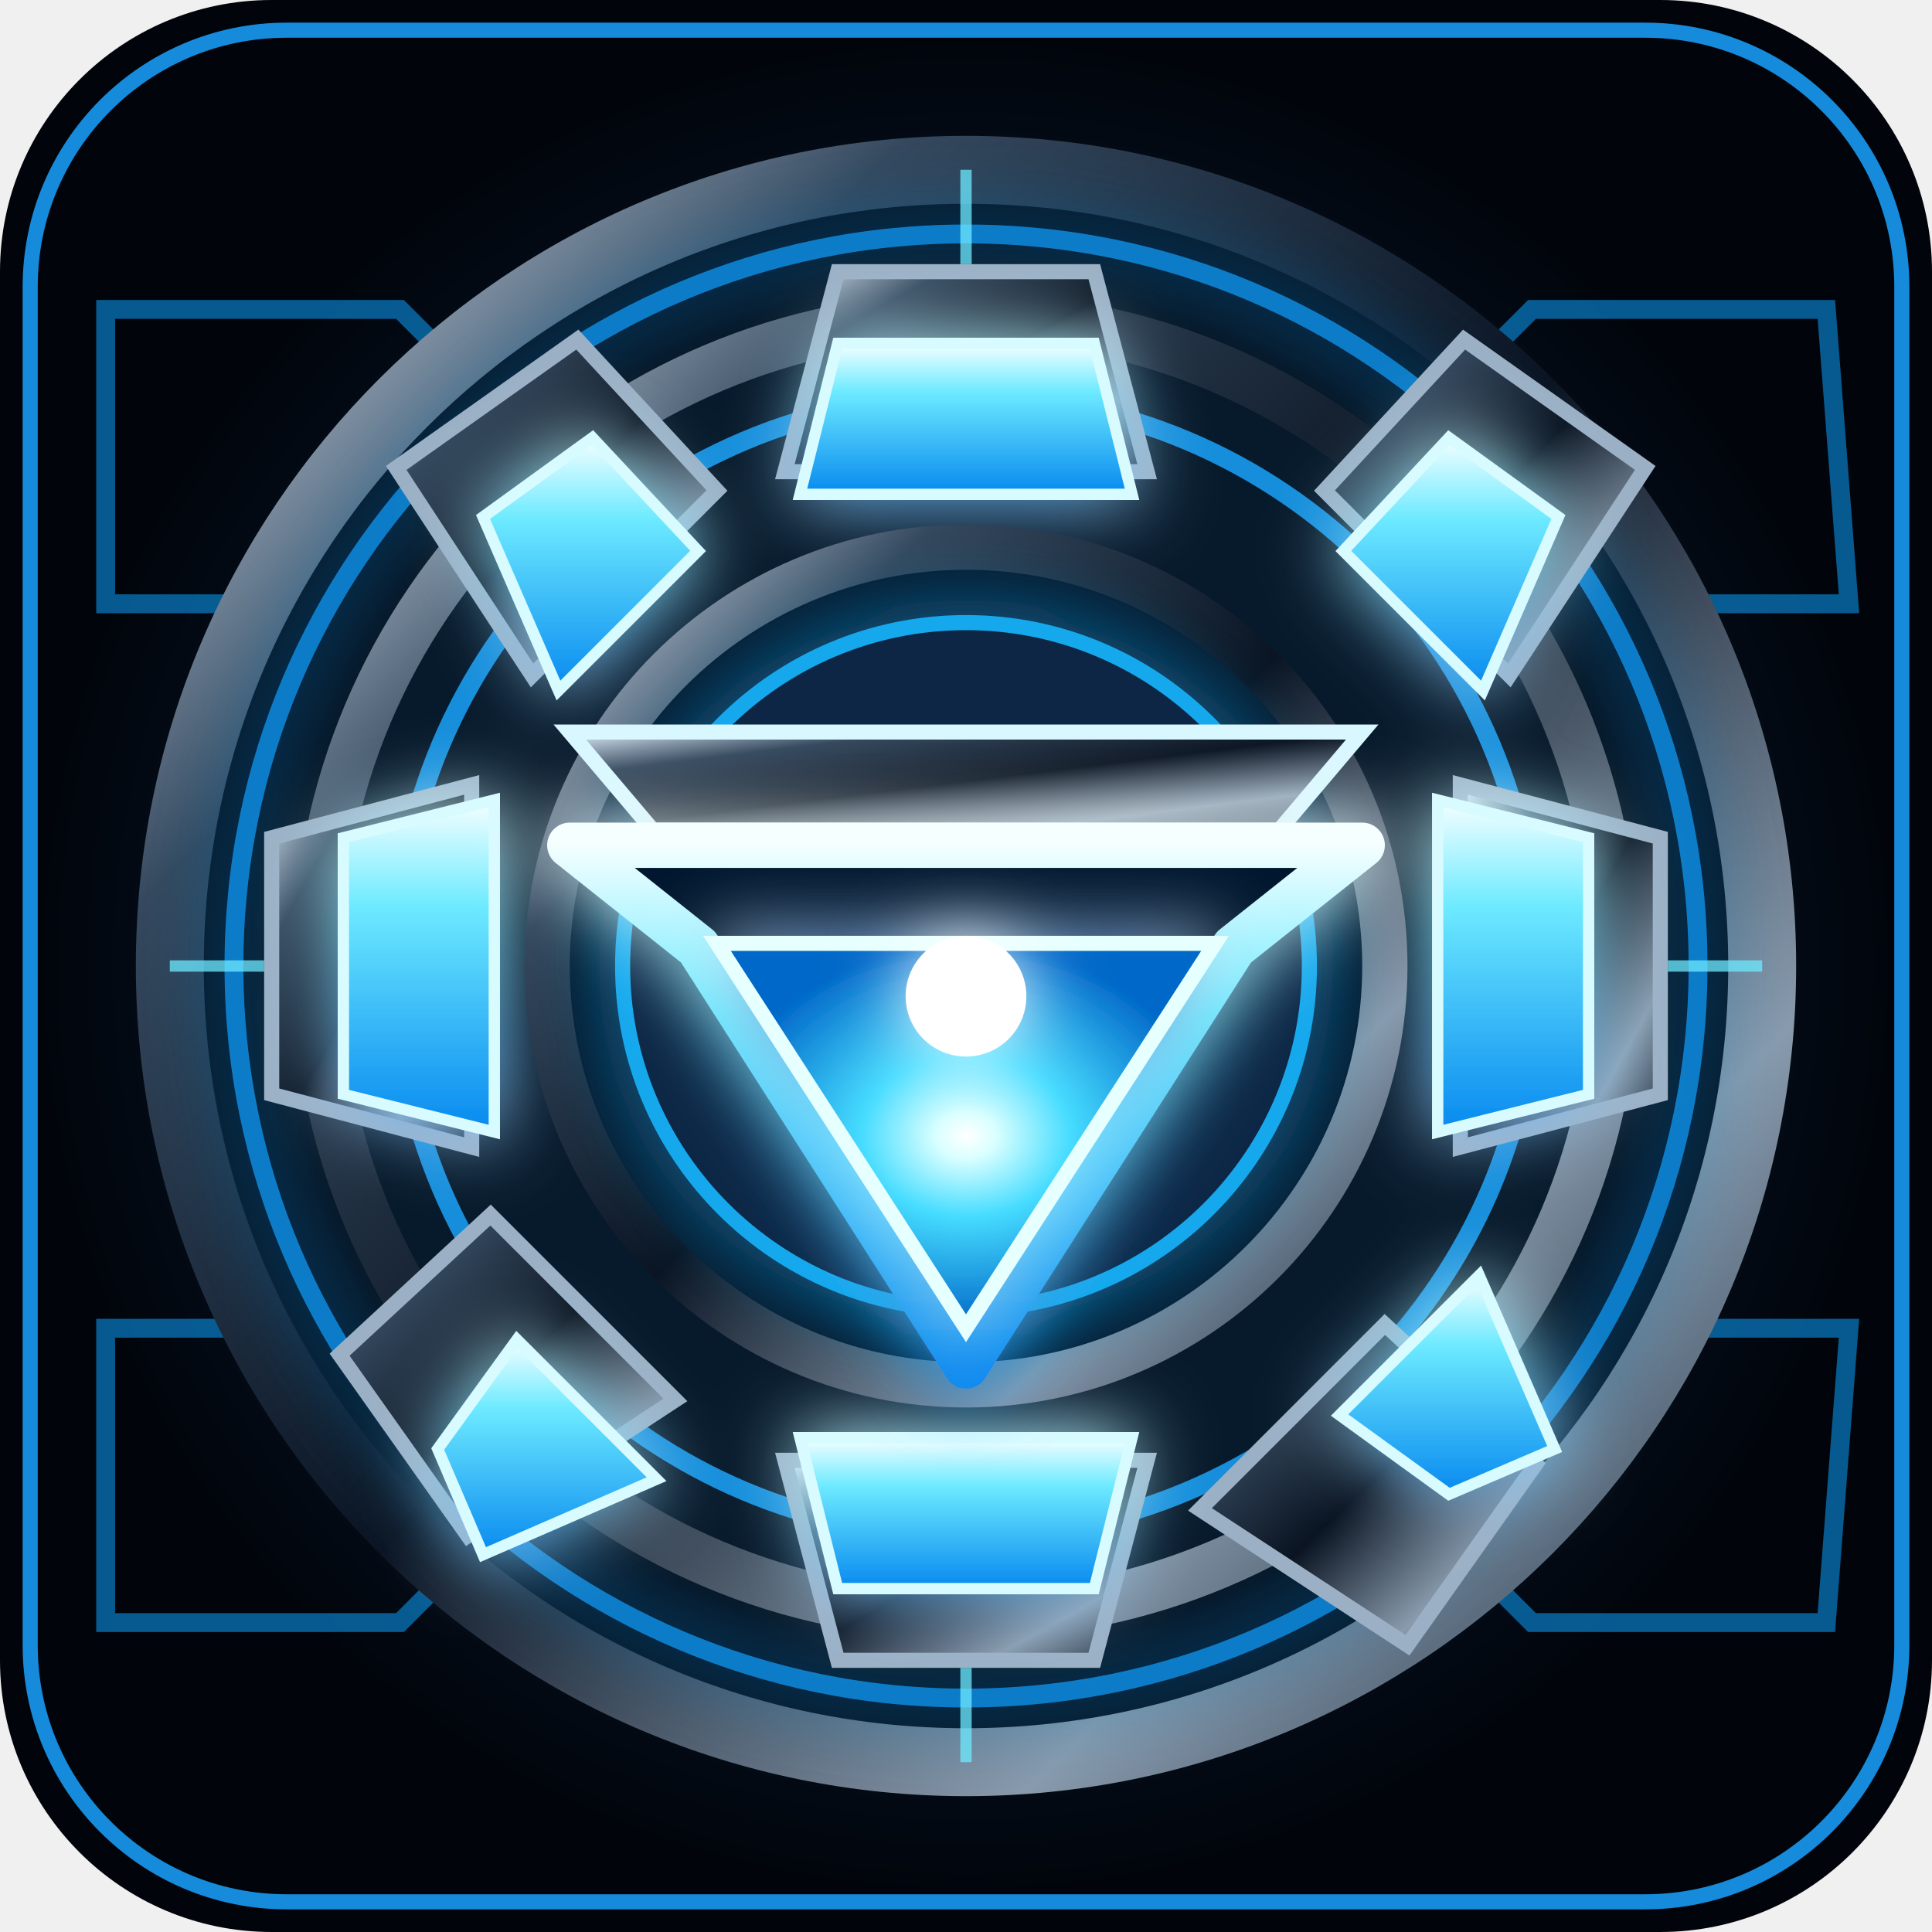
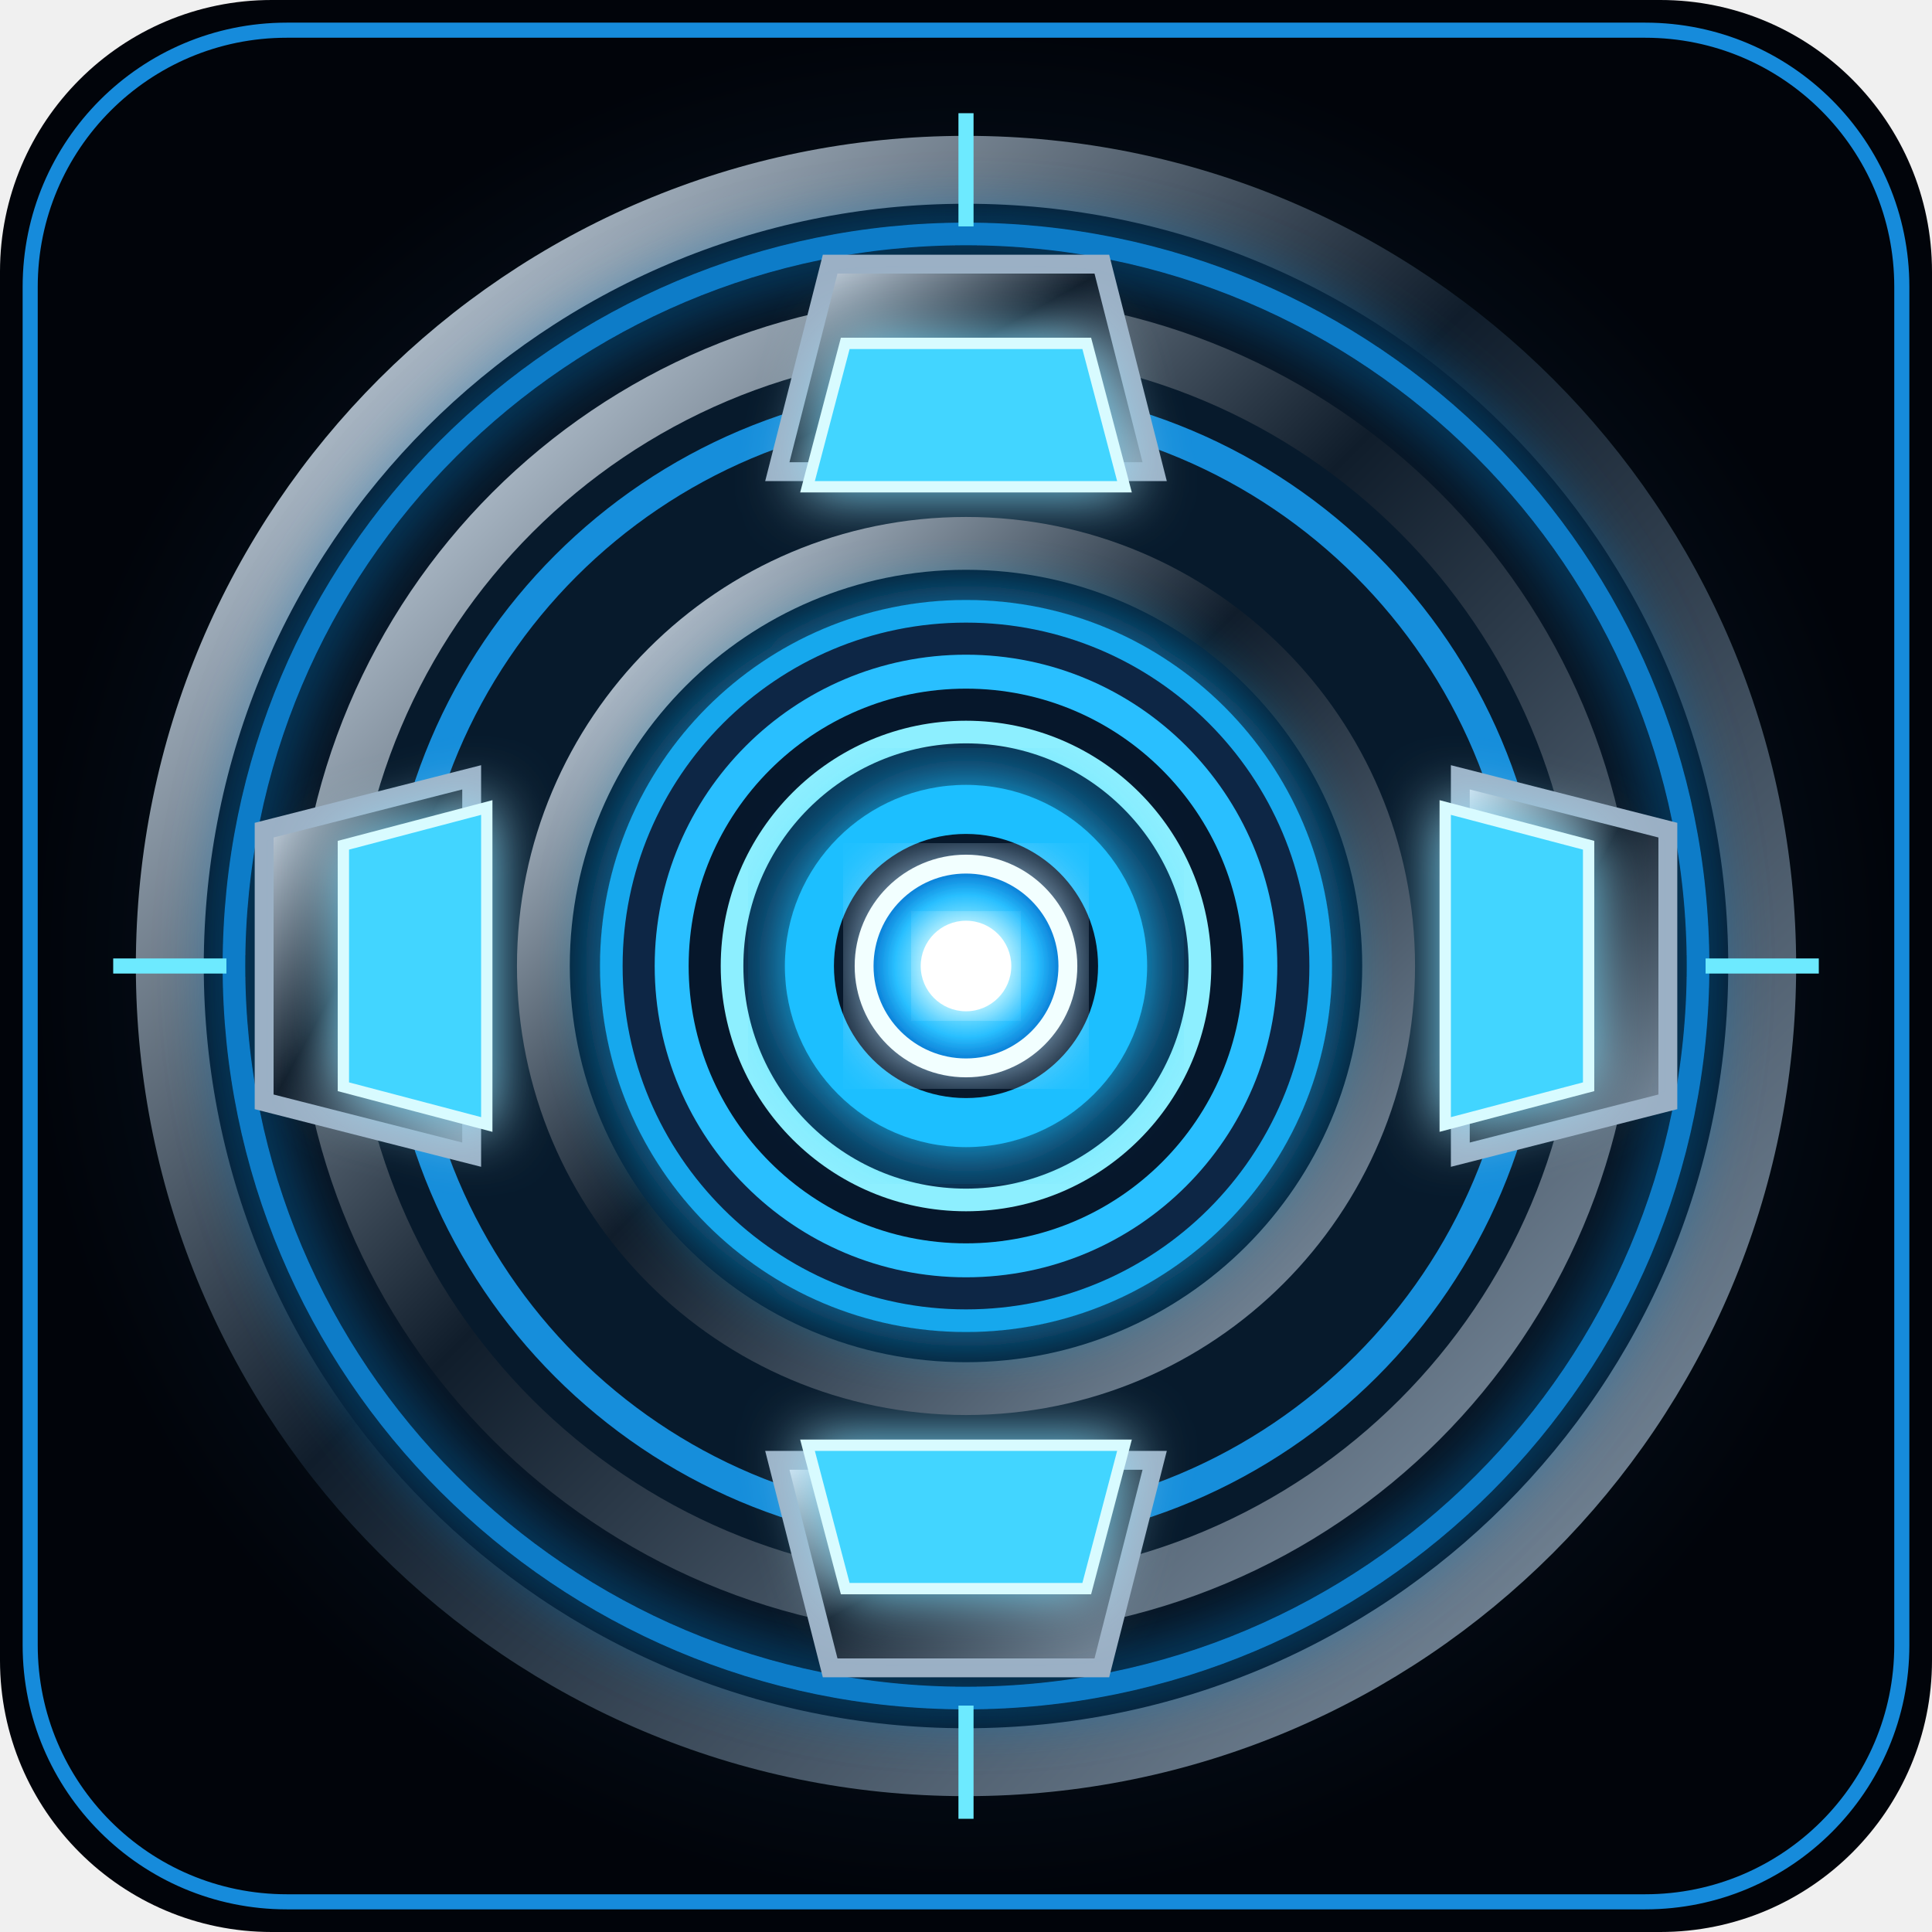
<svg xmlns="http://www.w3.org/2000/svg" width="512" height="512" viewBox="0 0 512 512">
  <defs>
    <radialGradient id="bg">
      <stop stop-color="#102d49" />
-       <stop offset=".68" stop-color="#061426" />
      <stop offset="1" stop-color="#01040a" />
    </radialGradient>
-     <linearGradient id="steel" x1="0" y1="0" x2="1" y2="1">
+     <linearGradient id="steel" x2="1" y2="1">
      <stop stop-color="#e4f2ff" />
-       <stop offset=".22" stop-color="#34485d" />
-       <stop offset=".5" stop-color="#0a1422" />
-       <stop offset=".78" stop-color="#899bad" />
-       <stop offset="1" stop-color="#172637" />
-     </linearGradient>
-     <linearGradient id="cyan" x1="0" y1="0" x2="0" y2="1">
-       <stop stop-color="#f5ffff" />
-       <stop offset=".32" stop-color="#6deaff" />
-       <stop offset="1" stop-color="#0789ef" />
+       <stop offset=".45" stop-color="#101d2b" />
+       <stop offset="1" stop-color="#899bad" />
    </linearGradient>
    <radialGradient id="core">
      <stop stop-color="#fff" />
-       <stop offset=".12" stop-color="#d9ffff" />
-       <stop offset=".42" stop-color="#46dcff" />
+       <stop offset=".3" stop-color="#aaf4ff" />
+       <stop offset=".7" stop-color="#29bfff" />
      <stop offset="1" stop-color="#0067c8" />
    </radialGradient>
-     <filter id="glow" x="-80%" y="-80%" width="260%" height="260%">
-       <feGaussianBlur stdDeviation="10" result="b" />
+     <filter id="glow">
+       <feGaussianBlur stdDeviation="8" result="b" />
      <feMerge>
        <feMergeNode in="b" />
        <feMergeNode in="SourceGraphic" />
      </feMerge>
    </filter>
-     <filter id="soft" x="-50%" y="-50%" width="200%" height="200%">
-       <feGaussianBlur stdDeviation="3" />
-     </filter>
  </defs>
  <rect width="512" height="512" rx="72" fill="#01040a" />
  <rect x="8" y="8" width="496" height="496" rx="68" fill="url(#bg)" stroke="#168bdb" stroke-width="4" />
-   <g fill="none" stroke="#087fc9" stroke-width="5" opacity=".7">
-     <path d="M28 82h78l34 34v44H28zM484 82h-78l-34 34v44h118zM28 430h78l34-34v-44H28zM484 430h-78l-34-34v-44h118z" />
+   <circle cx="256" cy="256" r="211" fill="#071321" stroke="url(#steel)" stroke-width="18" />
+   <circle cx="256" cy="256" r="194" fill="none" stroke="#087bc8" stroke-width="6" filter="url(#glow)" />
+   <circle cx="256" cy="256" r="170" fill="#071a2c" stroke="url(#steel)" stroke-width="15" />
+   <circle cx="256" cy="256" r="150" fill="none" stroke="#168edb" stroke-width="8" />
+   <g fill="url(#steel)" stroke="#9bb0c5" stroke-width="5">
+     <path d="M220 70h72l14 55h-100z" />
+     <path d="M442 220v72l-55 14v-100z" />
+     <path d="M292 442h-72l-14-55h100z" />
+     <path d="M70 292v-72l55-14v100z" />
  </g>
-   <circle cx="256" cy="256" r="211" fill="#071321" stroke="url(#steel)" stroke-width="18" />
-   <circle cx="256" cy="256" r="194" fill="none" stroke="#087bc8" stroke-width="5" filter="url(#glow)" />
-   <circle cx="256" cy="256" r="172" fill="#071a2c" stroke="url(#steel)" stroke-width="13" />
-   <circle cx="256" cy="256" r="151" fill="none" stroke="#168edb" stroke-width="5" />
-   <g fill="url(#steel)" stroke="#9bb0c5" stroke-width="4">
-     <path d="M222 72h68l14 53h-96z" />
-     <path d="M440 222v68l-53 14v-96z" />
-     <path d="M290 440h-68l-14-53h96z" />
-     <path d="M72 290v-68l53-14v96z" />
-     <path d="M105 124l48-34 37 40-49 49z" />
-     <path d="M388 90l48 34-36 55-49-49z" />
-     <path d="M407 388l-34 48-55-36 49-49z" />
-     <path d="M124 407l-34-48 40-37 49 49z" />
+   <g fill="#42d5ff" stroke="#d8fbff" stroke-width="3" filter="url(#glow)">
+     <path d="M224 91h64l10 38h-84z" />
+     <path d="M421 224v64l-38 10v-84z" />
+     <path d="M288 421h-64l-10-38h84z" />
+     <path d="M91 288v-64l38-10v84z" />
  </g>
-   <g fill="url(#cyan)" stroke="#d8fbff" stroke-width="3" filter="url(#glow)">
-     <path d="M222 91h68l10 40h-88z" />
-     <path d="M421 222v68l-40 10v-88z" />
-     <path d="M290 421h-68l-10-40h88z" />
-     <path d="M91 290v-68l40-10v88z" />
-     <path d="M128 137l29-21 28 30-37 37z" />
-     <path d="M384 116l29 21-20 46-37-37z" />
-     <path d="M384 396l-29-21 37-37 20 46z" />
-     <path d="M116 384l21-29 37 37-46 20z" />
-   </g>
-   <circle cx="256" cy="256" r="111" fill="#071b30" stroke="url(#steel)" stroke-width="12" />
-   <circle cx="256" cy="256" r="91" fill="#082744" stroke="#18a8ed" stroke-width="4" filter="url(#glow)" />
-   <path d="M151 194h210l-22 26H173z" fill="url(#steel)" stroke="#d9f7ff" stroke-width="4" />
-   <path d="M151 224h210l-34 27-71 111-71-111z" fill="#06192d" stroke="url(#cyan)" stroke-width="12" stroke-linejoin="round" filter="url(#glow)" />
-   <path d="M190 250h132l-66 102z" fill="url(#core)" stroke="#e6ffff" stroke-width="4" filter="url(#glow)" />
-   <circle cx="256" cy="264" r="16" fill="#fff" filter="url(#glow)" />
-   <path d="M174 188h164" stroke="#e8fcff" stroke-width="5" filter="url(#glow)" />
-   <g stroke="#6deaff" stroke-width="3" opacity=".75">
-     <path d="M256 45v25M256 442v25M45 256h25M442 256h25" />
+   <circle cx="256" cy="256" r="112" fill="#071b30" stroke="url(#steel)" stroke-width="14" />
+   <circle cx="256" cy="256" r="94" fill="#082744" stroke="#18a8ed" stroke-width="6" filter="url(#glow)" />
+   <circle cx="256" cy="256" r="78" fill="#06172b" stroke="#29bfff" stroke-width="9" />
+   <circle cx="256" cy="256" r="62" fill="#0b3454" stroke="#8defff" stroke-width="6" />
+   <circle cx="256" cy="256" r="48" fill="#1dbfff" filter="url(#glow)" />
+   <circle cx="256" cy="256" r="35" fill="#07182b" />
+   <circle cx="256" cy="256" r="27" fill="url(#core)" stroke="#f2ffff" stroke-width="5" filter="url(#glow)" />
+   <circle cx="256" cy="256" r="12" fill="#fff" filter="url(#glow)" />
+   <g stroke="#6deaff" stroke-width="4">
+     <path d="M256 30v30M256 452v30M30 256h30M452 256h30" />
  </g>
</svg>
